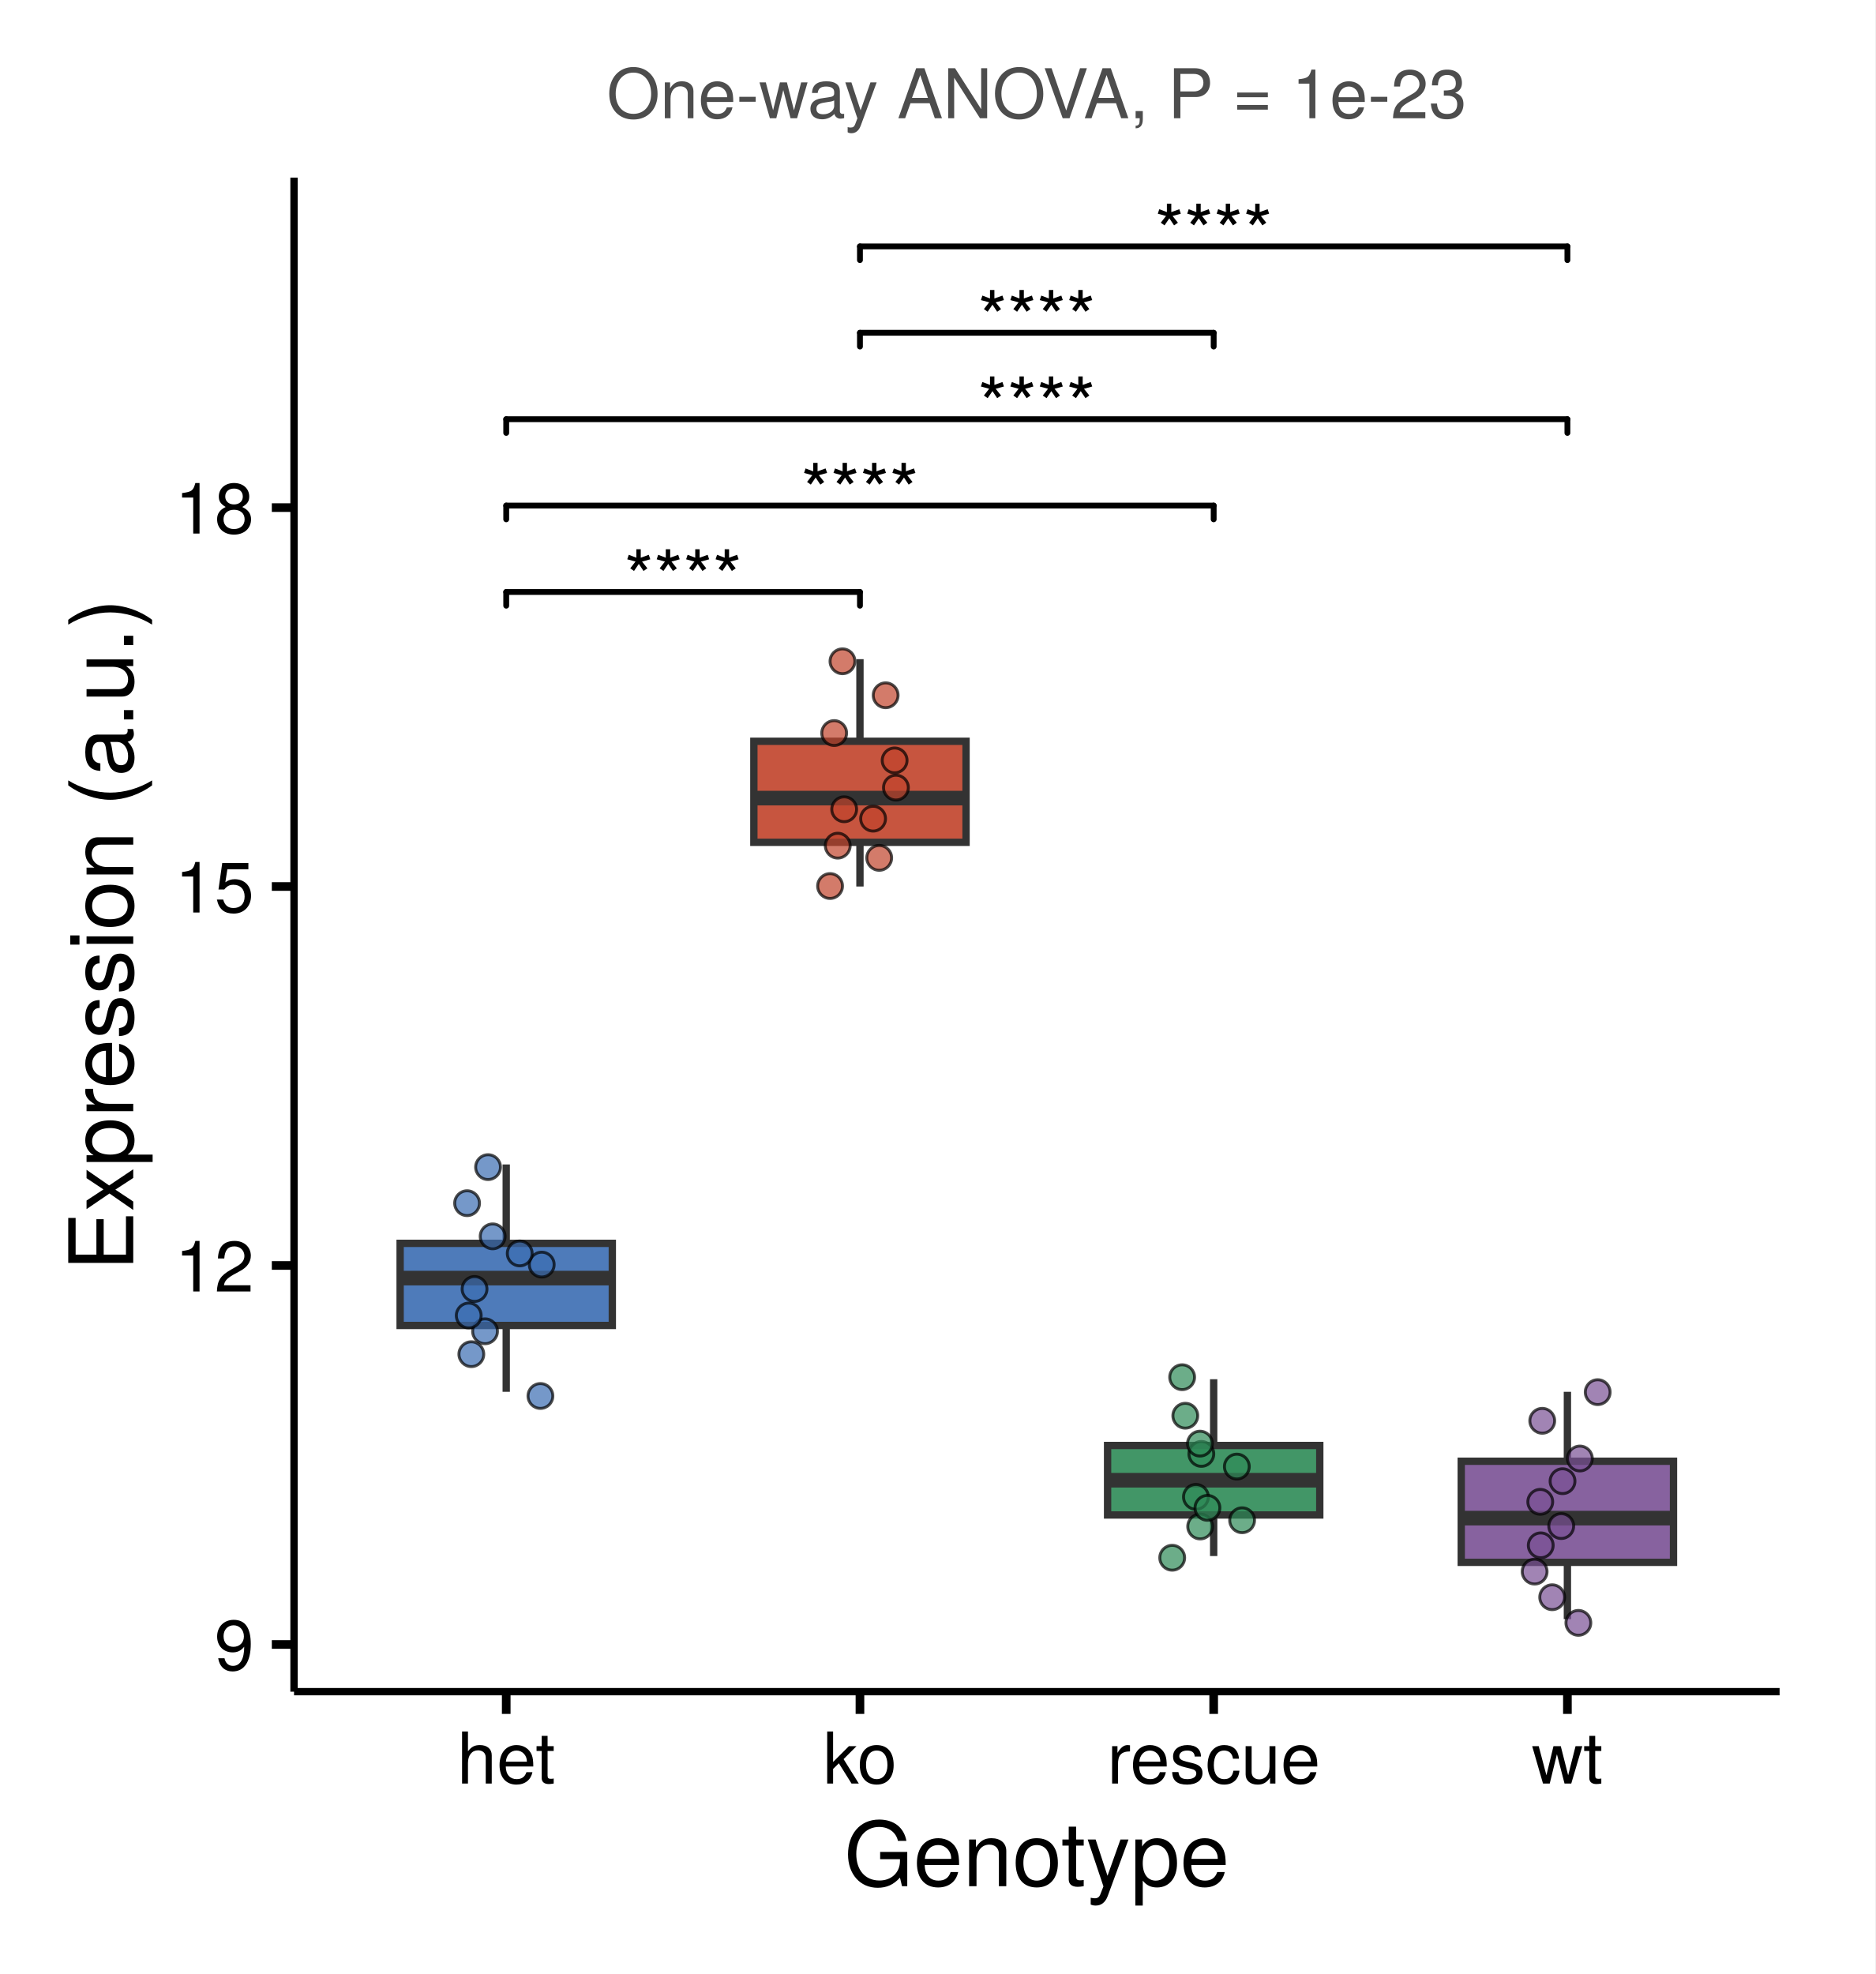
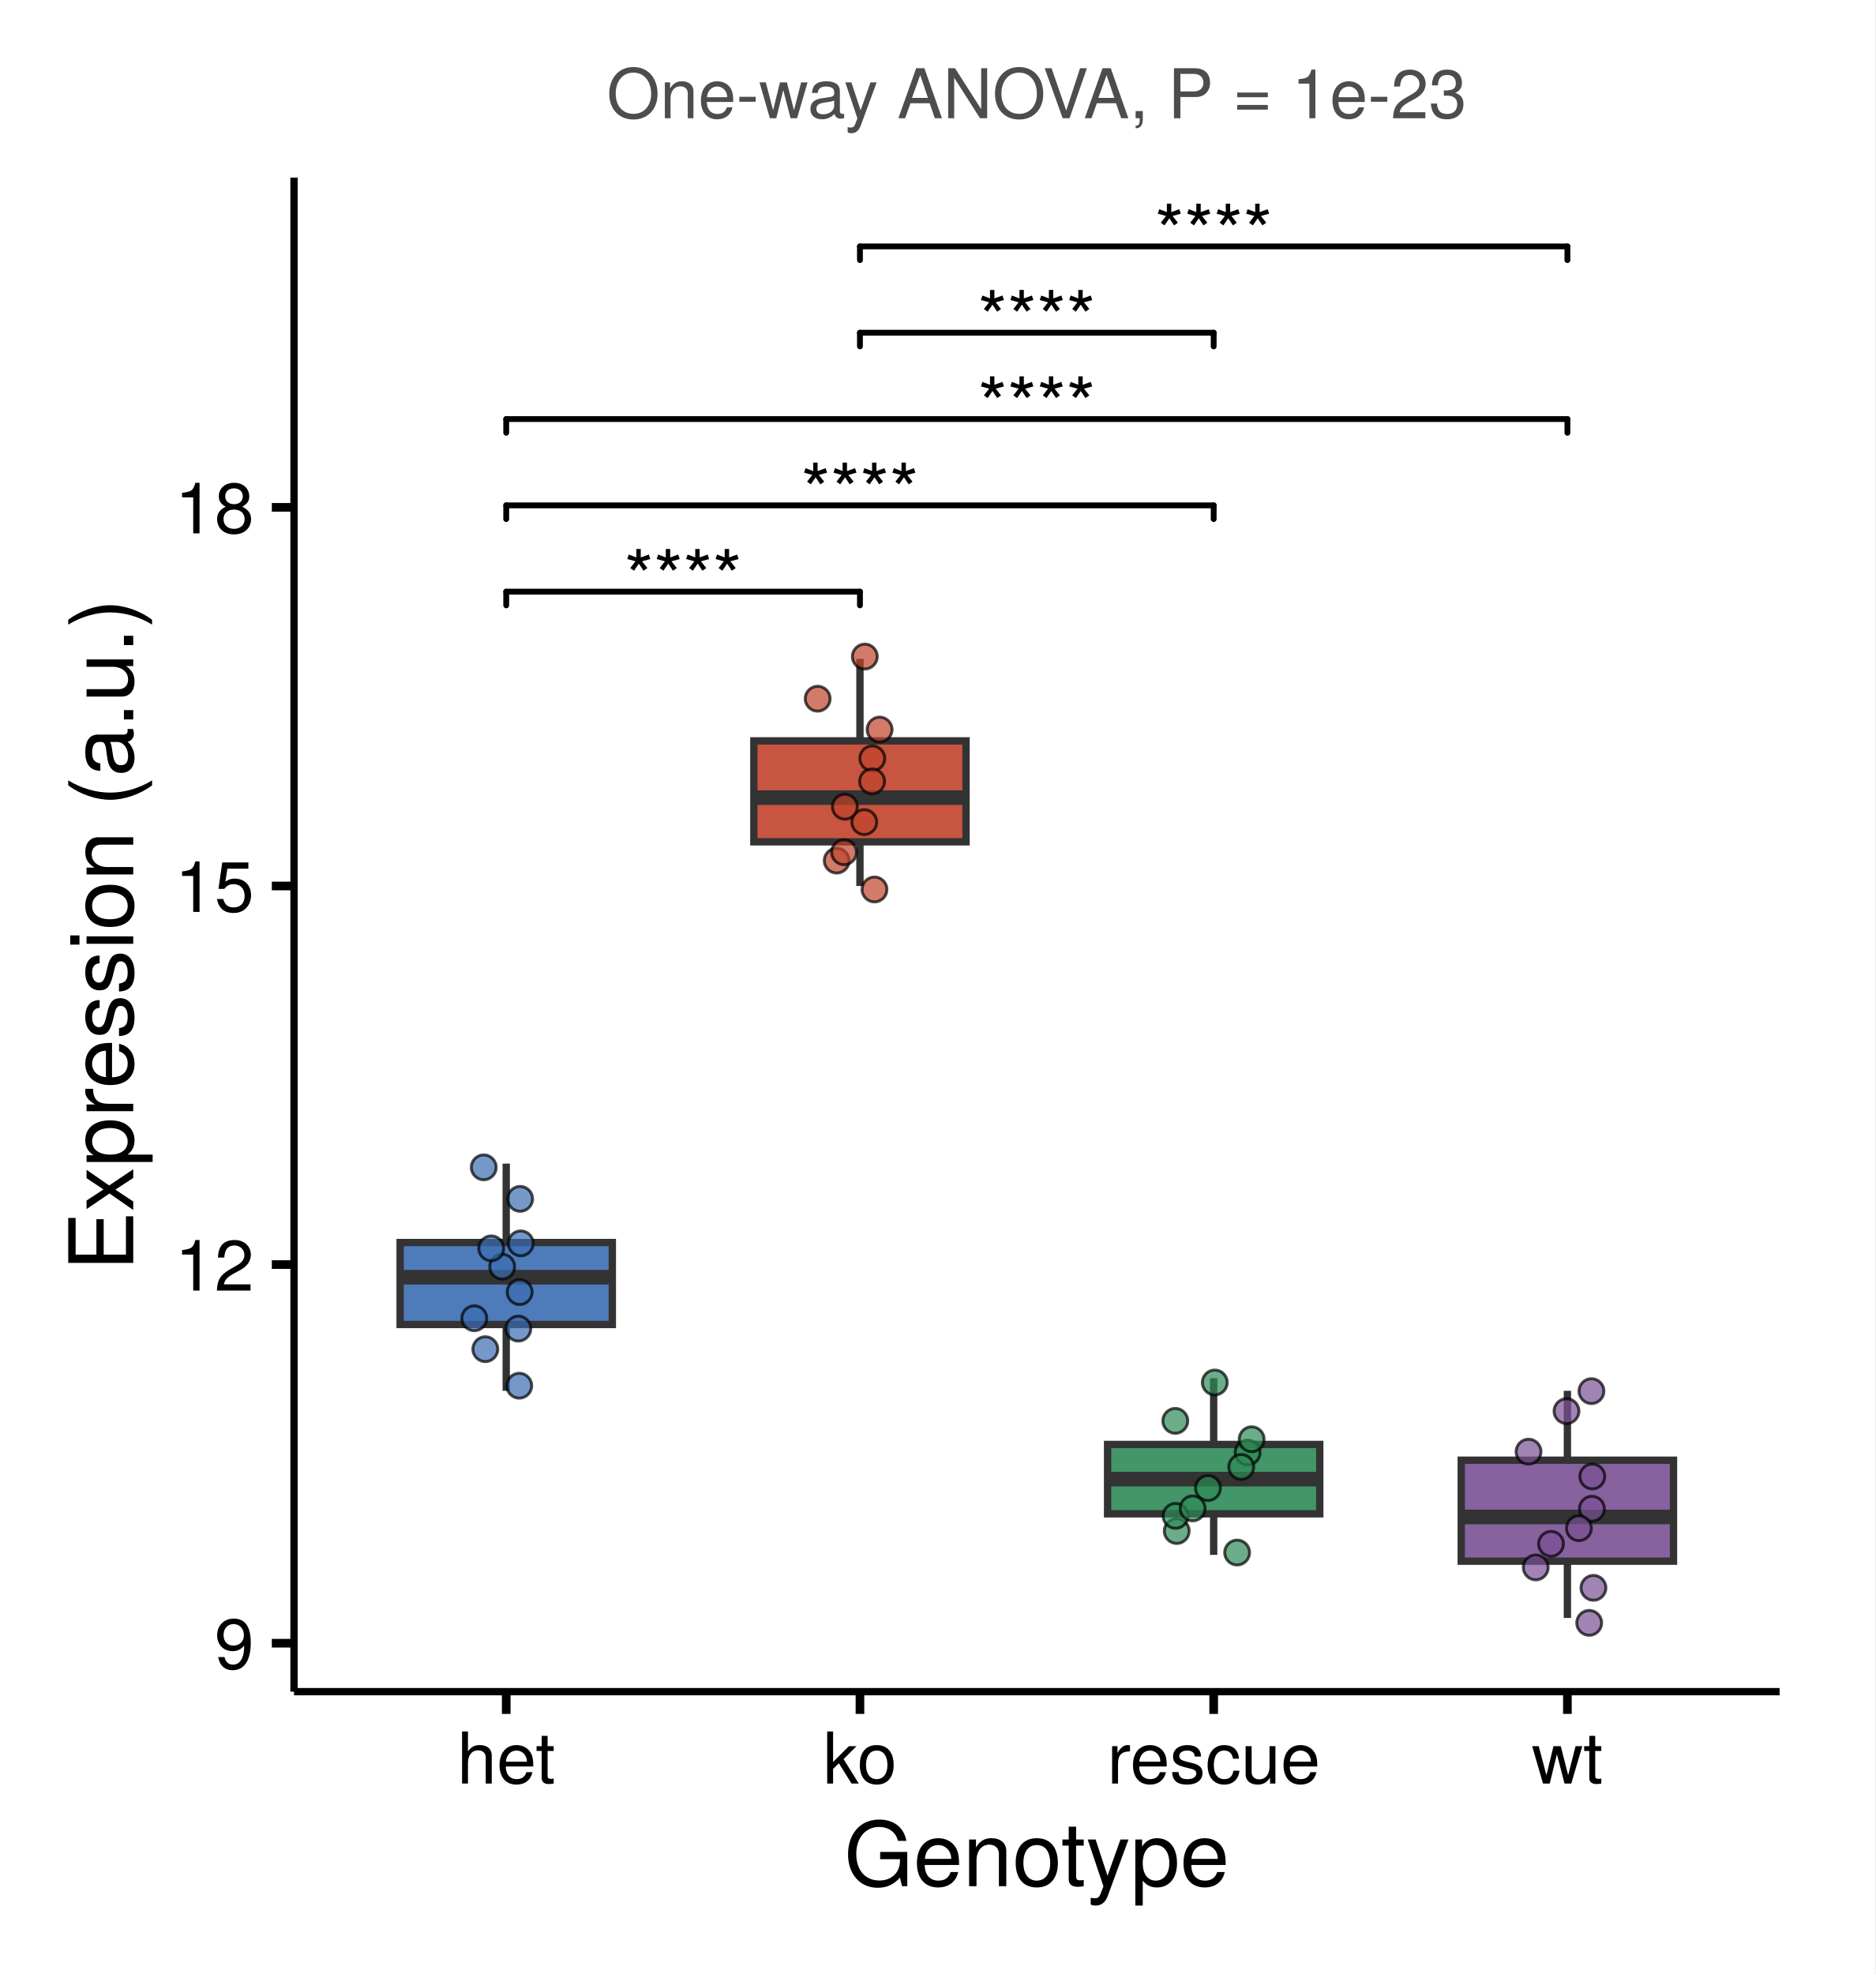
<svg xmlns="http://www.w3.org/2000/svg" class="svglite" width="273.60pt" height="288.00pt" viewBox="0 0 273.60 288.00">
  <defs>
    <style type="text/css">
    .svglite line, .svglite polyline, .svglite polygon, .svglite path, .svglite rect, .svglite circle {
      fill: none;
      stroke: #000000;
      stroke-linecap: round;
      stroke-linejoin: round;
      stroke-miterlimit: 10.00;
    }
    .svglite text {
      white-space: pre;
    }
  </style>
  </defs>
  <rect width="100%" height="100%" style="stroke: none; fill: #FFFFFF;" />
  <defs>
    <clipPath id="cpMC4wMHwyNzMuNjB8MC4wMHwyODguMDA=">
      <rect x="0.00" y="0.00" width="273.60" height="288.00" />
    </clipPath>
  </defs>
  <g clip-path="url(#cpMC4wMHwyNzMuNjB8MC4wMHwyODguMDA=)">
    <rect x="0.00" y="0.00" width="273.60" height="288.00" style="stroke-width: 1.26; stroke: #FFFFFF; fill: #FFFFFF;" />
  </g>
  <defs>
    <clipPath id="cpNDIuOTB8MjU5LjY1fDI1LjkxfDI0Ni44MQ==">
      <rect x="42.90" y="25.91" width="216.76" height="220.90" />
    </clipPath>
  </defs>
  <g clip-path="url(#cpNDIuOTB8MjU5LjY1fDI1LjkxfDI0Ni44MQ==)">
    <rect x="42.90" y="25.91" width="216.76" height="220.90" style="stroke-width: 1.26; stroke: none; fill: #FFFFFF;" />
-     <line x1="73.86" y1="181.40" x2="73.86" y2="169.89" style="stroke-width: 1.07; stroke: #333333; stroke-linecap: butt;" />
-     <line x1="73.86" y1="193.38" x2="73.86" y2="203.06" style="stroke-width: 1.07; stroke: #333333; stroke-linecap: butt;" />
-     <polygon points="58.38,181.40 58.38,193.38 89.34,193.38 89.34,181.40 58.38,181.40 " style="stroke-width: 1.07; stroke: #333333; stroke-linecap: butt; stroke-linejoin: miter; fill: #3B6DB3; fill-opacity: 0.90;" />
-     <line x1="58.38" y1="186.47" x2="89.34" y2="186.47" style="stroke-width: 2.13; stroke: #333333; stroke-linecap: butt; stroke-linejoin: miter;" />
-     <line x1="125.47" y1="108.15" x2="125.47" y2="96.17" style="stroke-width: 1.07; stroke: #333333; stroke-linecap: butt;" />
-     <line x1="125.47" y1="122.89" x2="125.47" y2="129.34" style="stroke-width: 1.07; stroke: #333333; stroke-linecap: butt;" />
-     <polygon points="109.99,108.15 109.99,122.89 140.95,122.89 140.95,108.15 109.99,108.15 " style="stroke-width: 1.07; stroke: #333333; stroke-linecap: butt; stroke-linejoin: miter; fill: #C1432B; fill-opacity: 0.90;" />
-     <line x1="109.99" y1="116.44" x2="140.95" y2="116.44" style="stroke-width: 2.13; stroke: #333333; stroke-linecap: butt; stroke-linejoin: miter;" />
-     <line x1="177.08" y1="210.89" x2="177.08" y2="201.22" style="stroke-width: 1.07; stroke: #333333; stroke-linecap: butt;" />
-     <line x1="177.08" y1="221.03" x2="177.08" y2="227.02" style="stroke-width: 1.07; stroke: #333333; stroke-linecap: butt;" />
-     <polygon points="161.60,210.89 161.60,221.03 192.56,221.03 192.56,210.89 161.60,210.89 " style="stroke-width: 1.07; stroke: #333333; stroke-linecap: butt; stroke-linejoin: miter; fill: #2E8B57; fill-opacity: 0.90;" />
-     <line x1="161.60" y1="215.96" x2="192.56" y2="215.96" style="stroke-width: 2.13; stroke: #333333; stroke-linecap: butt; stroke-linejoin: miter;" />
-     <line x1="228.69" y1="213.19" x2="228.69" y2="203.06" style="stroke-width: 1.07; stroke: #333333; stroke-linecap: butt;" />
-     <line x1="228.69" y1="227.94" x2="228.69" y2="236.23" style="stroke-width: 1.07; stroke: #333333; stroke-linecap: butt;" />
-     <polygon points="213.20,213.19 213.20,227.94 244.17,227.94 244.17,213.19 213.20,213.19 " style="stroke-width: 1.07; stroke: #333333; stroke-linecap: butt; stroke-linejoin: miter; fill: #7A5195; fill-opacity: 0.90;" />
-     <line x1="213.20" y1="221.49" x2="244.17" y2="221.49" style="stroke-width: 2.13; stroke: #333333; stroke-linecap: butt; stroke-linejoin: miter;" />
-     <circle cx="224.80" cy="225.46" r="1.81" style="stroke-width: 0.43; stroke: #000000; stroke-opacity: 0.70; fill: #7A5195; fill-opacity: 0.70;" />
-     <circle cx="230.51" cy="212.79" r="1.81" style="stroke-width: 0.43; stroke: #000000; stroke-opacity: 0.70; fill: #7A5195; fill-opacity: 0.70;" />
-     <circle cx="230.29" cy="236.77" r="1.81" style="stroke-width: 0.43; stroke: #000000; stroke-opacity: 0.70; fill: #7A5195; fill-opacity: 0.70;" />
-     <circle cx="233.11" cy="203.11" r="1.81" style="stroke-width: 0.43; stroke: #000000; stroke-opacity: 0.70; fill: #7A5195; fill-opacity: 0.70;" />
-     <circle cx="224.73" cy="219.11" r="1.81" style="stroke-width: 0.43; stroke: #000000; stroke-opacity: 0.70; fill: #7A5195; fill-opacity: 0.70;" />
-     <circle cx="223.91" cy="229.29" r="1.81" style="stroke-width: 0.43; stroke: #000000; stroke-opacity: 0.70; fill: #7A5195; fill-opacity: 0.70;" />
-     <circle cx="225.02" cy="207.29" r="1.81" style="stroke-width: 0.43; stroke: #000000; stroke-opacity: 0.70; fill: #7A5195; fill-opacity: 0.70;" />
-     <circle cx="227.79" cy="222.65" r="1.81" style="stroke-width: 0.43; stroke: #000000; stroke-opacity: 0.70; fill: #7A5195; fill-opacity: 0.70;" />
-     <circle cx="227.98" cy="216.10" r="1.81" style="stroke-width: 0.43; stroke: #000000; stroke-opacity: 0.70; fill: #7A5195; fill-opacity: 0.70;" />
-     <circle cx="226.47" cy="233.03" r="1.81" style="stroke-width: 0.43; stroke: #000000; stroke-opacity: 0.70; fill: #7A5195; fill-opacity: 0.70;" />
-     <circle cx="70.77" cy="194.23" r="1.81" style="stroke-width: 0.43; stroke: #000000; stroke-opacity: 0.70; fill: #3B6DB3; fill-opacity: 0.70;" />
-     <circle cx="71.88" cy="180.38" r="1.81" style="stroke-width: 0.43; stroke: #000000; stroke-opacity: 0.70; fill: #3B6DB3; fill-opacity: 0.70;" />
-     <circle cx="78.85" cy="203.67" r="1.81" style="stroke-width: 0.43; stroke: #000000; stroke-opacity: 0.70; fill: #3B6DB3; fill-opacity: 0.70;" />
-     <circle cx="71.21" cy="170.28" r="1.81" style="stroke-width: 0.43; stroke: #000000; stroke-opacity: 0.70; fill: #3B6DB3; fill-opacity: 0.70;" />
-     <circle cx="69.24" cy="188.06" r="1.81" style="stroke-width: 0.43; stroke: #000000; stroke-opacity: 0.70; fill: #3B6DB3; fill-opacity: 0.70;" />
-     <circle cx="79.04" cy="184.50" r="1.81" style="stroke-width: 0.43; stroke: #000000; stroke-opacity: 0.70; fill: #3B6DB3; fill-opacity: 0.70;" />
-     <circle cx="68.77" cy="197.57" r="1.81" style="stroke-width: 0.43; stroke: #000000; stroke-opacity: 0.70; fill: #3B6DB3; fill-opacity: 0.70;" />
-     <circle cx="68.15" cy="175.54" r="1.81" style="stroke-width: 0.43; stroke: #000000; stroke-opacity: 0.70; fill: #3B6DB3; fill-opacity: 0.70;" />
-     <circle cx="68.39" cy="191.93" r="1.81" style="stroke-width: 0.43; stroke: #000000; stroke-opacity: 0.70; fill: #3B6DB3; fill-opacity: 0.70;" />
-     <circle cx="75.83" cy="182.87" r="1.81" style="stroke-width: 0.43; stroke: #000000; stroke-opacity: 0.70; fill: #3B6DB3; fill-opacity: 0.70;" />
-     <circle cx="128.28" cy="125.16" r="1.81" style="stroke-width: 0.43; stroke: #000000; stroke-opacity: 0.70; fill: #C1432B; fill-opacity: 0.70;" />
-     <circle cx="130.53" cy="110.94" r="1.81" style="stroke-width: 0.43; stroke: #000000; stroke-opacity: 0.70; fill: #C1432B; fill-opacity: 0.70;" />
-     <circle cx="127.39" cy="119.44" r="1.81" style="stroke-width: 0.43; stroke: #000000; stroke-opacity: 0.70; fill: #C1432B; fill-opacity: 0.70;" />
-     <circle cx="122.92" cy="96.48" r="1.81" style="stroke-width: 0.43; stroke: #000000; stroke-opacity: 0.70; fill: #C1432B; fill-opacity: 0.70;" />
-     <circle cx="121.11" cy="129.27" r="1.81" style="stroke-width: 0.43; stroke: #000000; stroke-opacity: 0.70; fill: #C1432B; fill-opacity: 0.70;" />
-     <circle cx="121.71" cy="106.95" r="1.81" style="stroke-width: 0.43; stroke: #000000; stroke-opacity: 0.70; fill: #C1432B; fill-opacity: 0.70;" />
-     <circle cx="130.72" cy="114.91" r="1.81" style="stroke-width: 0.43; stroke: #000000; stroke-opacity: 0.70; fill: #C1432B; fill-opacity: 0.70;" />
-     <circle cx="122.23" cy="123.38" r="1.81" style="stroke-width: 0.43; stroke: #000000; stroke-opacity: 0.70; fill: #C1432B; fill-opacity: 0.70;" />
-     <circle cx="129.22" cy="101.44" r="1.81" style="stroke-width: 0.43; stroke: #000000; stroke-opacity: 0.70; fill: #C1432B; fill-opacity: 0.70;" />
-     <circle cx="123.17" cy="118.07" r="1.81" style="stroke-width: 0.43; stroke: #000000; stroke-opacity: 0.70; fill: #C1432B; fill-opacity: 0.70;" />
-     <circle cx="174.49" cy="218.39" r="1.81" style="stroke-width: 0.43; stroke: #000000; stroke-opacity: 0.70; fill: #2E8B57; fill-opacity: 0.70;" />
-     <circle cx="172.94" cy="206.55" r="1.81" style="stroke-width: 0.43; stroke: #000000; stroke-opacity: 0.70; fill: #2E8B57; fill-opacity: 0.70;" />
-     <circle cx="175.11" cy="222.71" r="1.81" style="stroke-width: 0.43; stroke: #000000; stroke-opacity: 0.70; fill: #2E8B57; fill-opacity: 0.70;" />
-     <circle cx="172.48" cy="200.93" r="1.81" style="stroke-width: 0.43; stroke: #000000; stroke-opacity: 0.70; fill: #2E8B57; fill-opacity: 0.70;" />
-     <circle cx="181.23" cy="221.80" r="1.81" style="stroke-width: 0.43; stroke: #000000; stroke-opacity: 0.70; fill: #2E8B57; fill-opacity: 0.70;" />
-     <circle cx="175.28" cy="212.12" r="1.81" style="stroke-width: 0.43; stroke: #000000; stroke-opacity: 0.70; fill: #2E8B57; fill-opacity: 0.70;" />
-     <circle cx="180.46" cy="213.97" r="1.81" style="stroke-width: 0.43; stroke: #000000; stroke-opacity: 0.70; fill: #2E8B57; fill-opacity: 0.70;" />
-     <circle cx="171.03" cy="227.27" r="1.81" style="stroke-width: 0.43; stroke: #000000; stroke-opacity: 0.70; fill: #2E8B57; fill-opacity: 0.70;" />
-     <circle cx="175.08" cy="210.62" r="1.81" style="stroke-width: 0.43; stroke: #000000; stroke-opacity: 0.70; fill: #2E8B57; fill-opacity: 0.70;" />
-     <circle cx="176.17" cy="219.99" r="1.81" style="stroke-width: 0.43; stroke: #000000; stroke-opacity: 0.70; fill: #2E8B57; fill-opacity: 0.70;" />
-     <text x="99.67" y="88.18" text-anchor="middle" style="font-size: 11.04px; font-weight: 0; font-family: &quot;TeX Gyre Heros&quot;;" textLength="17.16px" lengthAdjust="spacingAndGlyphs">****</text>
-     <line x1="73.86" y1="88.37" x2="73.86" y2="86.37" style="stroke-width: 0.85;" />
-     <line x1="73.86" y1="86.37" x2="125.47" y2="86.37" style="stroke-width: 0.85;" />
-     <line x1="125.47" y1="86.37" x2="125.47" y2="88.37" style="stroke-width: 0.85;" />
-     <text x="125.47" y="75.58" text-anchor="middle" style="font-size: 11.04px; font-weight: 0; font-family: &quot;TeX Gyre Heros&quot;;" textLength="17.16px" lengthAdjust="spacingAndGlyphs">****</text>
-     <line x1="73.86" y1="75.77" x2="73.86" y2="73.76" style="stroke-width: 0.85;" />
-     <line x1="73.86" y1="73.76" x2="177.08" y2="73.76" style="stroke-width: 0.85;" />
-     <line x1="177.08" y1="73.76" x2="177.08" y2="75.77" style="stroke-width: 0.85;" />
-     <text x="151.27" y="62.97" text-anchor="middle" style="font-size: 11.04px; font-weight: 0; font-family: &quot;TeX Gyre Heros&quot;;" textLength="17.16px" lengthAdjust="spacingAndGlyphs">****</text>
-     <line x1="73.86" y1="63.16" x2="73.86" y2="61.16" style="stroke-width: 0.85;" />
-     <line x1="73.86" y1="61.16" x2="228.69" y2="61.16" style="stroke-width: 0.85;" />
-     <line x1="228.69" y1="61.16" x2="228.69" y2="63.16" style="stroke-width: 0.85;" />
-     <text x="151.27" y="50.36" text-anchor="middle" style="font-size: 11.04px; font-weight: 0; font-family: &quot;TeX Gyre Heros&quot;;" textLength="17.16px" lengthAdjust="spacingAndGlyphs">****</text>
-     <line x1="125.47" y1="50.56" x2="125.47" y2="48.55" style="stroke-width: 0.85;" />
-     <line x1="125.47" y1="48.55" x2="177.08" y2="48.55" style="stroke-width: 0.85;" />
-     <line x1="177.08" y1="48.55" x2="177.08" y2="50.56" style="stroke-width: 0.85;" />
+     <line x1="73.86" y1="181.28" x2="73.86" y2="169.77" style="stroke-width: 1.07; stroke: #333333; stroke-linecap: butt;" />
+     <line x1="73.86" y1="193.24" x2="73.86" y2="202.91" style="stroke-width: 1.07; stroke: #333333; stroke-linecap: butt;" />
+     <polygon points="58.38,181.28 58.38,193.24 89.34,193.24 89.34,181.28 58.38,181.28 " style="stroke-width: 1.07; stroke: #333333; stroke-linecap: butt; stroke-linejoin: miter; fill: #3B6DB3; fill-opacity: 0.90;" />
+     <line x1="58.38" y1="186.34" x2="89.34" y2="186.34" style="stroke-width: 2.13; stroke: #333333; stroke-linecap: butt; stroke-linejoin: miter;" />
+     <line x1="125.47" y1="108.09" x2="125.47" y2="96.12" style="stroke-width: 1.07; stroke: #333333; stroke-linecap: butt;" />
+     <line x1="125.47" y1="122.82" x2="125.47" y2="129.26" style="stroke-width: 1.07; stroke: #333333; stroke-linecap: butt;" />
+     <polygon points="109.99,108.09 109.99,122.82 140.95,122.82 140.95,108.09 109.99,108.09 " style="stroke-width: 1.07; stroke: #333333; stroke-linecap: butt; stroke-linejoin: miter; fill: #C1432B; fill-opacity: 0.90;" />
+     <line x1="109.99" y1="116.37" x2="140.95" y2="116.37" style="stroke-width: 2.13; stroke: #333333; stroke-linecap: butt; stroke-linejoin: miter;" />
+     <line x1="177.08" y1="210.74" x2="177.08" y2="201.07" style="stroke-width: 1.07; stroke: #333333; stroke-linecap: butt;" />
+     <line x1="177.08" y1="220.86" x2="177.08" y2="226.85" style="stroke-width: 1.07; stroke: #333333; stroke-linecap: butt;" />
+     <polygon points="161.60,210.74 161.60,220.86 192.56,220.86 192.56,210.74 161.60,210.74 " style="stroke-width: 1.07; stroke: #333333; stroke-linecap: butt; stroke-linejoin: miter; fill: #2E8B57; fill-opacity: 0.90;" />
+     <line x1="161.60" y1="215.80" x2="192.56" y2="215.80" style="stroke-width: 2.13; stroke: #333333; stroke-linecap: butt; stroke-linejoin: miter;" />
+     <line x1="228.69" y1="213.04" x2="228.69" y2="202.91" style="stroke-width: 1.07; stroke: #333333; stroke-linecap: butt;" />
+     <line x1="228.69" y1="227.77" x2="228.69" y2="236.05" style="stroke-width: 1.07; stroke: #333333; stroke-linecap: butt;" />
+     <polygon points="213.20,213.04 213.20,227.77 244.17,227.77 244.17,213.04 213.20,213.04 " style="stroke-width: 1.07; stroke: #333333; stroke-linecap: butt; stroke-linejoin: miter; fill: #7A5195; fill-opacity: 0.90;" />
+     <line x1="213.20" y1="221.32" x2="244.17" y2="221.32" style="stroke-width: 2.13; stroke: #333333; stroke-linecap: butt; stroke-linejoin: miter;" />
+     <circle cx="226.30" cy="225.24" r="1.81" style="stroke-width: 0.43; stroke: #000000; stroke-opacity: 0.70; fill: #7A5195; fill-opacity: 0.70;" />
+     <circle cx="223.02" cy="211.79" r="1.81" style="stroke-width: 0.43; stroke: #000000; stroke-opacity: 0.70; fill: #7A5195; fill-opacity: 0.70;" />
+     <circle cx="231.87" cy="236.77" r="1.81" style="stroke-width: 0.43; stroke: #000000; stroke-opacity: 0.70; fill: #7A5195; fill-opacity: 0.70;" />
+     <circle cx="232.20" cy="202.96" r="1.81" style="stroke-width: 0.43; stroke: #000000; stroke-opacity: 0.70; fill: #7A5195; fill-opacity: 0.70;" />
+     <circle cx="232.27" cy="220.12" r="1.81" style="stroke-width: 0.43; stroke: #000000; stroke-opacity: 0.70; fill: #7A5195; fill-opacity: 0.70;" />
+     <circle cx="224.07" cy="228.68" r="1.81" style="stroke-width: 0.43; stroke: #000000; stroke-opacity: 0.70; fill: #7A5195; fill-opacity: 0.70;" />
+     <circle cx="228.56" cy="205.88" r="1.81" style="stroke-width: 0.43; stroke: #000000; stroke-opacity: 0.70; fill: #7A5195; fill-opacity: 0.70;" />
+     <circle cx="230.37" cy="222.96" r="1.81" style="stroke-width: 0.43; stroke: #000000; stroke-opacity: 0.70; fill: #7A5195; fill-opacity: 0.70;" />
+     <circle cx="232.32" cy="215.41" r="1.81" style="stroke-width: 0.43; stroke: #000000; stroke-opacity: 0.70; fill: #7A5195; fill-opacity: 0.70;" />
+     <circle cx="232.49" cy="231.66" r="1.81" style="stroke-width: 0.43; stroke: #000000; stroke-opacity: 0.70; fill: #7A5195; fill-opacity: 0.70;" />
+     <circle cx="75.63" cy="193.84" r="1.81" style="stroke-width: 0.43; stroke: #000000; stroke-opacity: 0.70; fill: #3B6DB3; fill-opacity: 0.70;" />
+     <circle cx="75.98" cy="181.40" r="1.81" style="stroke-width: 0.43; stroke: #000000; stroke-opacity: 0.70; fill: #3B6DB3; fill-opacity: 0.70;" />
+     <circle cx="75.76" cy="202.17" r="1.81" style="stroke-width: 0.43; stroke: #000000; stroke-opacity: 0.70; fill: #3B6DB3; fill-opacity: 0.70;" />
+     <circle cx="70.58" cy="170.31" r="1.81" style="stroke-width: 0.43; stroke: #000000; stroke-opacity: 0.70; fill: #3B6DB3; fill-opacity: 0.70;" />
+     <circle cx="75.82" cy="188.51" r="1.81" style="stroke-width: 0.43; stroke: #000000; stroke-opacity: 0.70; fill: #3B6DB3; fill-opacity: 0.70;" />
+     <circle cx="73.27" cy="184.80" r="1.81" style="stroke-width: 0.43; stroke: #000000; stroke-opacity: 0.70; fill: #3B6DB3; fill-opacity: 0.70;" />
+     <circle cx="70.81" cy="196.84" r="1.81" style="stroke-width: 0.43; stroke: #000000; stroke-opacity: 0.70; fill: #3B6DB3; fill-opacity: 0.70;" />
+     <circle cx="75.89" cy="174.91" r="1.81" style="stroke-width: 0.43; stroke: #000000; stroke-opacity: 0.70; fill: #3B6DB3; fill-opacity: 0.70;" />
+     <circle cx="69.20" cy="192.33" r="1.81" style="stroke-width: 0.43; stroke: #000000; stroke-opacity: 0.70; fill: #3B6DB3; fill-opacity: 0.70;" />
+     <circle cx="71.67" cy="182.13" r="1.81" style="stroke-width: 0.43; stroke: #000000; stroke-opacity: 0.70; fill: #3B6DB3; fill-opacity: 0.70;" />
+     <circle cx="122.08" cy="125.56" r="1.81" style="stroke-width: 0.43; stroke: #000000; stroke-opacity: 0.70; fill: #C1432B; fill-opacity: 0.70;" />
+     <circle cx="127.27" cy="110.64" r="1.81" style="stroke-width: 0.43; stroke: #000000; stroke-opacity: 0.70; fill: #C1432B; fill-opacity: 0.70;" />
+     <circle cx="126.10" cy="119.94" r="1.81" style="stroke-width: 0.43; stroke: #000000; stroke-opacity: 0.70; fill: #C1432B; fill-opacity: 0.70;" />
+     <circle cx="126.18" cy="95.79" r="1.81" style="stroke-width: 0.43; stroke: #000000; stroke-opacity: 0.70; fill: #C1432B; fill-opacity: 0.70;" />
+     <circle cx="127.59" cy="129.77" r="1.81" style="stroke-width: 0.43; stroke: #000000; stroke-opacity: 0.70; fill: #C1432B; fill-opacity: 0.70;" />
+     <circle cx="128.34" cy="106.44" r="1.81" style="stroke-width: 0.43; stroke: #000000; stroke-opacity: 0.70; fill: #C1432B; fill-opacity: 0.70;" />
+     <circle cx="127.24" cy="114.00" r="1.81" style="stroke-width: 0.43; stroke: #000000; stroke-opacity: 0.70; fill: #C1432B; fill-opacity: 0.70;" />
+     <circle cx="123.15" cy="124.34" r="1.81" style="stroke-width: 0.43; stroke: #000000; stroke-opacity: 0.70; fill: #C1432B; fill-opacity: 0.70;" />
+     <circle cx="119.30" cy="101.94" r="1.81" style="stroke-width: 0.43; stroke: #000000; stroke-opacity: 0.70; fill: #C1432B; fill-opacity: 0.70;" />
+     <circle cx="123.27" cy="117.70" r="1.81" style="stroke-width: 0.43; stroke: #000000; stroke-opacity: 0.70; fill: #C1432B; fill-opacity: 0.70;" />
+     <circle cx="176.25" cy="217.10" r="1.81" style="stroke-width: 0.43; stroke: #000000; stroke-opacity: 0.70; fill: #2E8B57; fill-opacity: 0.70;" />
+     <circle cx="171.48" cy="207.30" r="1.81" style="stroke-width: 0.43; stroke: #000000; stroke-opacity: 0.70; fill: #2E8B57; fill-opacity: 0.70;" />
+     <circle cx="171.69" cy="223.37" r="1.81" style="stroke-width: 0.43; stroke: #000000; stroke-opacity: 0.70; fill: #2E8B57; fill-opacity: 0.70;" />
+     <circle cx="177.24" cy="201.70" r="1.81" style="stroke-width: 0.43; stroke: #000000; stroke-opacity: 0.70; fill: #2E8B57; fill-opacity: 0.70;" />
+     <circle cx="171.52" cy="221.16" r="1.81" style="stroke-width: 0.43; stroke: #000000; stroke-opacity: 0.70; fill: #2E8B57; fill-opacity: 0.70;" />
+     <circle cx="182.03" cy="211.92" r="1.81" style="stroke-width: 0.43; stroke: #000000; stroke-opacity: 0.70; fill: #2E8B57; fill-opacity: 0.70;" />
+     <circle cx="181.10" cy="214.02" r="1.81" style="stroke-width: 0.43; stroke: #000000; stroke-opacity: 0.70; fill: #2E8B57; fill-opacity: 0.70;" />
+     <circle cx="180.50" cy="226.51" r="1.81" style="stroke-width: 0.43; stroke: #000000; stroke-opacity: 0.70; fill: #2E8B57; fill-opacity: 0.70;" />
+     <circle cx="182.62" cy="209.98" r="1.81" style="stroke-width: 0.43; stroke: #000000; stroke-opacity: 0.70; fill: #2E8B57; fill-opacity: 0.70;" />
+     <circle cx="174.01" cy="220.07" r="1.81" style="stroke-width: 0.43; stroke: #000000; stroke-opacity: 0.70; fill: #2E8B57; fill-opacity: 0.70;" />
+     <text x="99.67" y="88.14" text-anchor="middle" style="font-size: 11.04px; font-weight: 0; font-family: &quot;TeX Gyre Heros&quot;;" textLength="17.16px" lengthAdjust="spacingAndGlyphs">****</text>
+     <line x1="73.86" y1="88.32" x2="73.86" y2="86.32" style="stroke-width: 0.85;" />
+     <line x1="73.86" y1="86.32" x2="125.47" y2="86.32" style="stroke-width: 0.85;" />
+     <line x1="125.47" y1="86.32" x2="125.47" y2="88.32" style="stroke-width: 0.85;" />
+     <text x="125.47" y="75.54" text-anchor="middle" style="font-size: 11.04px; font-weight: 0; font-family: &quot;TeX Gyre Heros&quot;;" textLength="17.16px" lengthAdjust="spacingAndGlyphs">****</text>
+     <line x1="73.86" y1="75.73" x2="73.86" y2="73.73" style="stroke-width: 0.85;" />
+     <line x1="73.86" y1="73.73" x2="177.08" y2="73.73" style="stroke-width: 0.85;" />
+     <line x1="177.08" y1="73.73" x2="177.08" y2="75.73" style="stroke-width: 0.85;" />
+     <text x="151.27" y="62.95" text-anchor="middle" style="font-size: 11.04px; font-weight: 0; font-family: &quot;TeX Gyre Heros&quot;;" textLength="17.16px" lengthAdjust="spacingAndGlyphs">****</text>
+     <line x1="73.86" y1="63.14" x2="73.86" y2="61.14" style="stroke-width: 0.85;" />
+     <line x1="73.86" y1="61.14" x2="228.69" y2="61.14" style="stroke-width: 0.85;" />
+     <line x1="228.69" y1="61.14" x2="228.69" y2="63.14" style="stroke-width: 0.85;" />
+     <text x="151.27" y="50.35" text-anchor="middle" style="font-size: 11.04px; font-weight: 0; font-family: &quot;TeX Gyre Heros&quot;;" textLength="17.16px" lengthAdjust="spacingAndGlyphs">****</text>
+     <line x1="125.47" y1="50.54" x2="125.47" y2="48.54" style="stroke-width: 0.85;" />
+     <line x1="125.47" y1="48.54" x2="177.08" y2="48.54" style="stroke-width: 0.85;" />
+     <line x1="177.08" y1="48.54" x2="177.08" y2="50.54" style="stroke-width: 0.85;" />
    <text x="177.08" y="37.76" text-anchor="middle" style="font-size: 11.04px; font-weight: 0; font-family: &quot;TeX Gyre Heros&quot;;" textLength="17.16px" lengthAdjust="spacingAndGlyphs">****</text>
    <line x1="125.47" y1="37.95" x2="125.47" y2="35.95" style="stroke-width: 0.85;" />
    <line x1="125.47" y1="35.95" x2="228.69" y2="35.95" style="stroke-width: 0.85;" />
    <line x1="228.69" y1="35.95" x2="228.69" y2="37.95" style="stroke-width: 0.85;" />
  </g>
  <g clip-path="url(#cpMC4wMHwyNzMuNjB8MC4wMHwyODguMDA=)">
    <polyline points="42.90,246.81 42.90,25.91 " style="stroke-width: 1.07; stroke-linecap: butt;" />
-     <text x="37.07" y="243.70" text-anchor="end" style="font-size: 10.40px; font-weight: 0; font-family: &quot;TeX Gyre Heros&quot;;" textLength="5.77px" lengthAdjust="spacingAndGlyphs">9</text>
-     <text x="37.07" y="188.42" text-anchor="end" style="font-size: 10.40px; font-weight: 0; font-family: &quot;TeX Gyre Heros&quot;;" textLength="11.55px" lengthAdjust="spacingAndGlyphs">12</text>
-     <text x="37.07" y="133.13" text-anchor="end" style="font-size: 10.40px; font-weight: 0; font-family: &quot;TeX Gyre Heros&quot;;" textLength="11.55px" lengthAdjust="spacingAndGlyphs">15</text>
-     <text x="37.07" y="77.84" text-anchor="end" style="font-size: 10.40px; font-weight: 0; font-family: &quot;TeX Gyre Heros&quot;;" textLength="11.55px" lengthAdjust="spacingAndGlyphs">18</text>
-     <polyline points="39.66,239.92 42.90,239.92 " style="stroke-width: 1.26; stroke-linecap: butt;" />
-     <polyline points="39.66,184.63 42.90,184.63 " style="stroke-width: 1.26; stroke-linecap: butt;" />
-     <polyline points="39.66,129.34 42.90,129.34 " style="stroke-width: 1.26; stroke-linecap: butt;" />
-     <polyline points="39.66,74.06 42.90,74.06 " style="stroke-width: 1.26; stroke-linecap: butt;" />
+     <text x="37.07" y="243.52" text-anchor="end" style="font-size: 10.40px; font-weight: 0; font-family: &quot;TeX Gyre Heros&quot;;" textLength="5.77px" lengthAdjust="spacingAndGlyphs">9</text>
+     <text x="37.07" y="188.29" text-anchor="end" style="font-size: 10.40px; font-weight: 0; font-family: &quot;TeX Gyre Heros&quot;;" textLength="11.55px" lengthAdjust="spacingAndGlyphs">12</text>
+     <text x="37.07" y="133.05" text-anchor="end" style="font-size: 10.40px; font-weight: 0; font-family: &quot;TeX Gyre Heros&quot;;" textLength="11.55px" lengthAdjust="spacingAndGlyphs">15</text>
+     <text x="37.07" y="77.81" text-anchor="end" style="font-size: 10.40px; font-weight: 0; font-family: &quot;TeX Gyre Heros&quot;;" textLength="11.55px" lengthAdjust="spacingAndGlyphs">18</text>
+     <polyline points="39.66,239.74 42.90,239.74 " style="stroke-width: 1.26; stroke-linecap: butt;" />
+     <polyline points="39.66,184.50 42.90,184.50 " style="stroke-width: 1.26; stroke-linecap: butt;" />
+     <polyline points="39.66,129.26 42.90,129.26 " style="stroke-width: 1.26; stroke-linecap: butt;" />
+     <polyline points="39.66,74.02 42.90,74.02 " style="stroke-width: 1.26; stroke-linecap: butt;" />
    <polyline points="42.90,246.81 259.65,246.81 " style="stroke-width: 1.07; stroke-linecap: butt;" />
    <polyline points="73.86,250.05 73.86,246.81 " style="stroke-width: 1.26; stroke-linecap: butt;" />
    <polyline points="125.47,250.05 125.47,246.81 " style="stroke-width: 1.26; stroke-linecap: butt;" />
    <polyline points="177.08,250.05 177.08,246.81 " style="stroke-width: 1.26; stroke-linecap: butt;" />
    <polyline points="228.69,250.05 228.69,246.81 " style="stroke-width: 1.26; stroke-linecap: butt;" />
    <text x="73.86" y="260.21" text-anchor="middle" style="font-size: 10.40px; font-weight: 0; font-family: &quot;TeX Gyre Heros&quot;;" textLength="14.44px" lengthAdjust="spacingAndGlyphs">het</text>
    <text x="125.47" y="260.21" text-anchor="middle" style="font-size: 10.40px; font-weight: 0; font-family: &quot;TeX Gyre Heros&quot;;" textLength="10.97px" lengthAdjust="spacingAndGlyphs">ko</text>
    <text x="177.08" y="260.21" text-anchor="middle" style="font-size: 10.40px; font-weight: 0; font-family: &quot;TeX Gyre Heros&quot;;" textLength="31.18px" lengthAdjust="spacingAndGlyphs">rescue</text>
    <text x="228.69" y="260.21" text-anchor="middle" style="font-size: 10.40px; font-weight: 0; font-family: &quot;TeX Gyre Heros&quot;;" textLength="10.39px" lengthAdjust="spacingAndGlyphs">wt</text>
    <text x="151.27" y="275.19" text-anchor="middle" style="font-size: 13.00px; font-weight: 0; font-family: &quot;TeX Gyre Heros&quot;;" textLength="56.38px" lengthAdjust="spacingAndGlyphs">Genotype</text>
    <text transform="translate(19.44,136.36) rotate(-90)" text-anchor="middle" style="font-size: 13.00px; font-weight: 0; font-family: &quot;TeX Gyre Heros&quot;;" textLength="98.26px" lengthAdjust="spacingAndGlyphs">Expression (a.u.)</text>
    <text x="151.27" y="17.25" text-anchor="middle" style="font-size: 10.00px; font-weight: 0;fill: #4D4D4D; font-family: &quot;TeX Gyre Heros&quot;;" textLength="126.99px" lengthAdjust="spacingAndGlyphs">One-way ANOVA, P = 1e-23</text>
  </g>
</svg>
